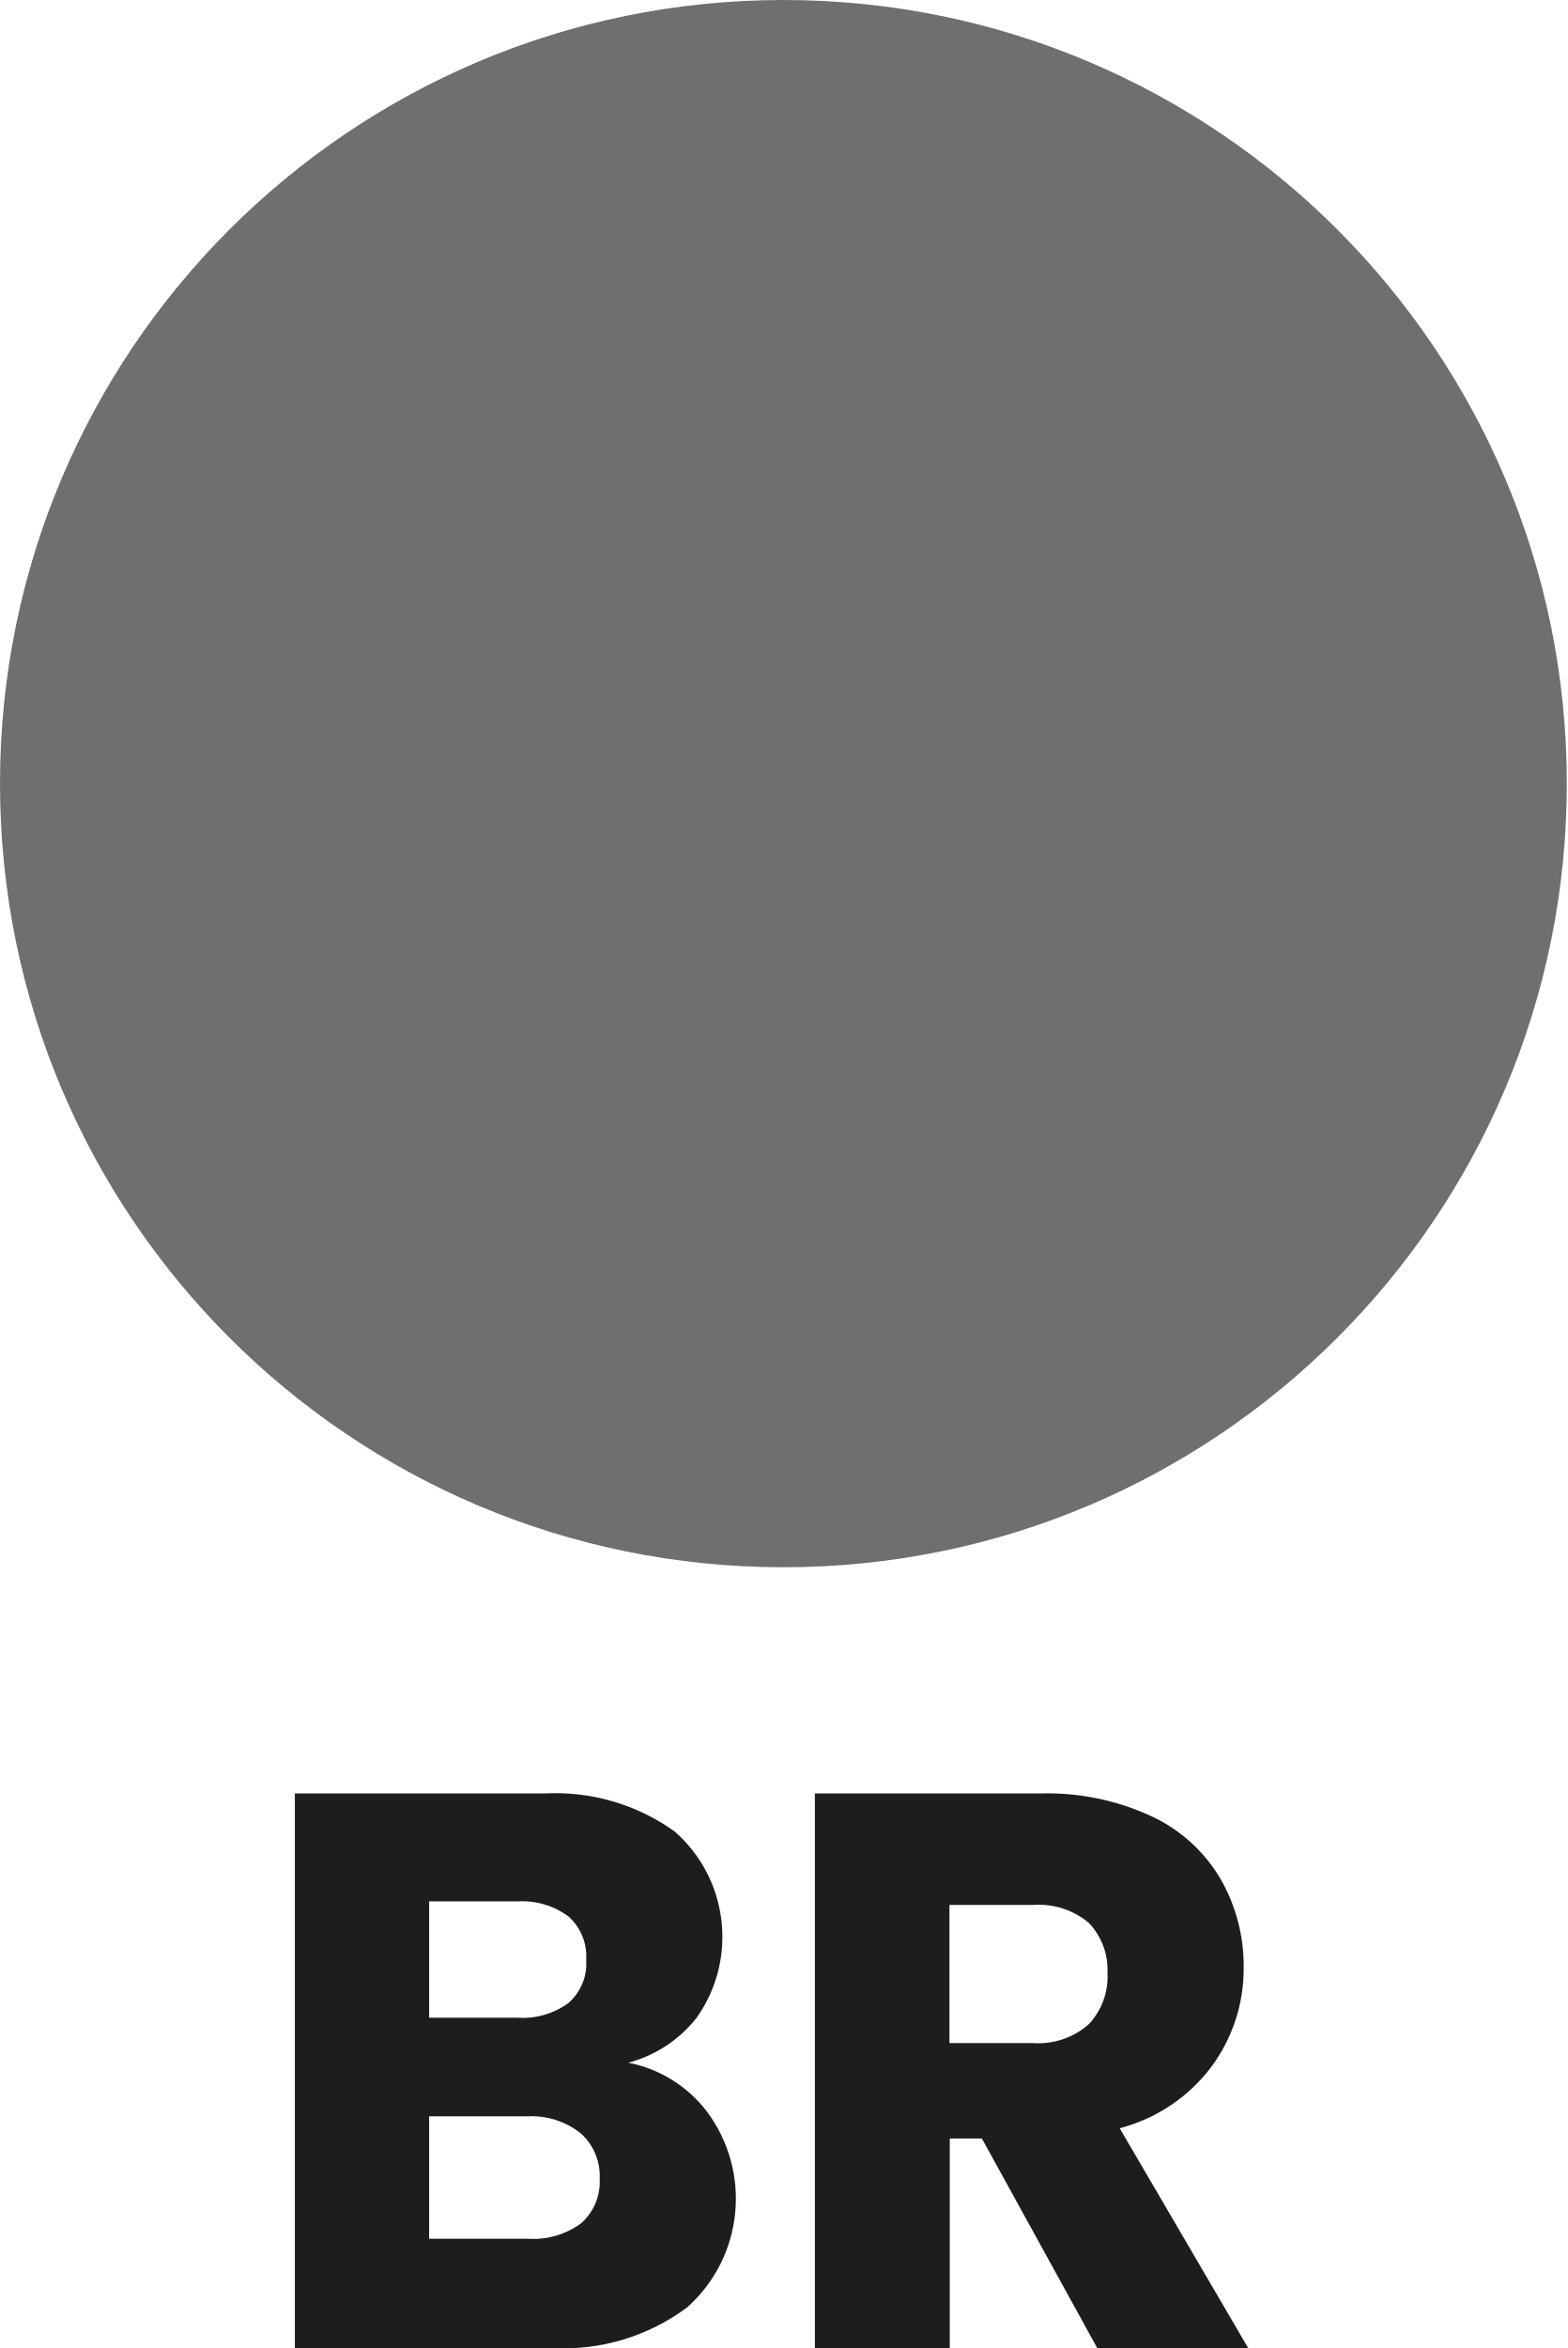
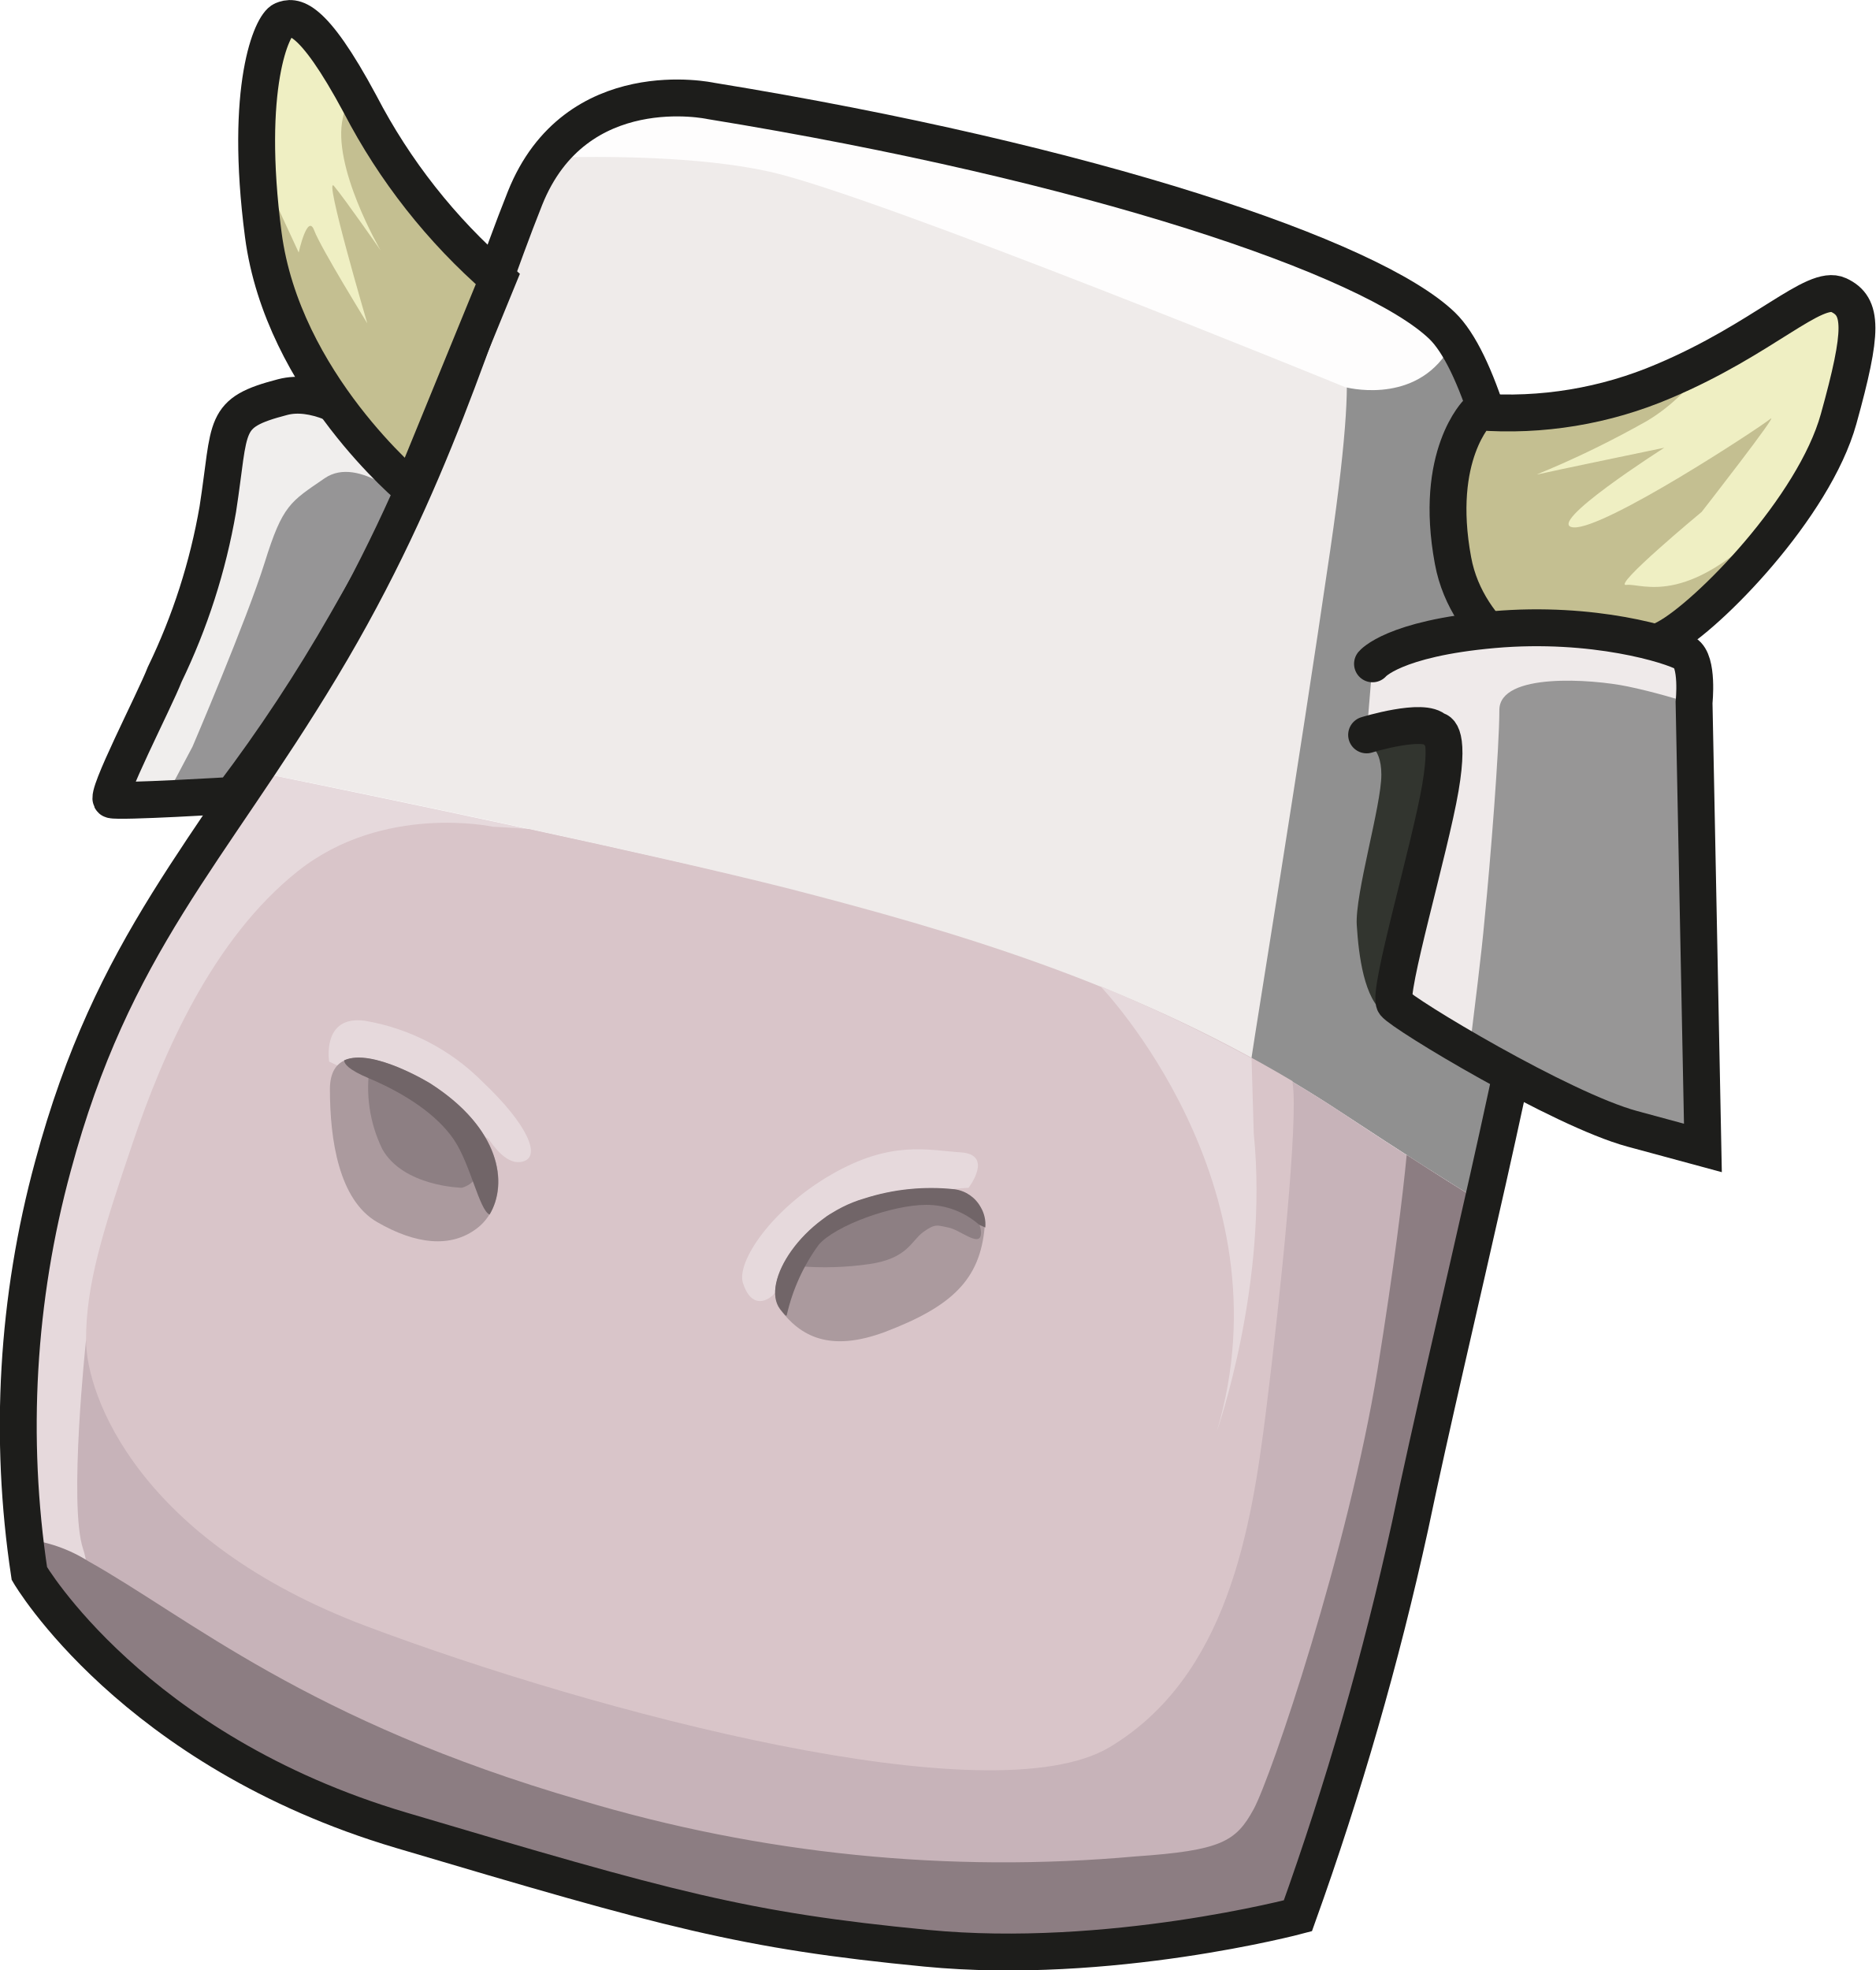
- <svg xmlns="http://www.w3.org/2000/svg" viewBox="0 0 48.79 73.08">
+ <svg xmlns="http://www.w3.org/2000/svg" viewBox="0 0 152.56 160.25">
  <defs>
-     <style>.cls-1{fill:#1d1d1b;}.cls-2{fill:#706f6f;}</style>
+     <style>.cls-1{fill:#f0eeed;}.cls-2{fill:#969596;}.cls-3,.cls-4{fill:none;}.cls-3{stroke:#1d1d1b;stroke-linecap:round;stroke-miterlimit:10;stroke-width:3px;}.cls-5{fill:#e6d9dc;}.cls-6{fill:#efebea;}.cls-7{fill:#909090;}.cls-8{fill:#c7b3b9;}.cls-9{fill:#d9c5c9;}.cls-10{fill:#fefdfd;}.cls-11{fill:#8c7d82;}.cls-12{fill:#ab9a9e;}.cls-13{fill:#8d7f83;}.cls-14{fill:#716568;}.cls-15{fill:#c4bf91;}.cls-16{fill:#efefc3;}.cls-17{fill:#32352f;}.cls-18{fill:#979696;}.cls-19{fill:#efeaea;}</style>
  </defs>
  <g id="Capa_2" data-name="Capa 2">
    <g id="Capa_1-2" data-name="Capa 1">
-       <path class="cls-1" d="M22,65.71a4.53,4.53,0,0,1-.6,6.1,6.42,6.42,0,0,1-4.22,1.27h-8V55.82h7.77A6.38,6.38,0,0,1,21,57a4.36,4.36,0,0,1,.69,5.8,4,4,0,0,1-2.13,1.4A4.05,4.05,0,0,1,22,65.71ZM13.36,62.8h2.75a2.41,2.41,0,0,0,1.59-.46A1.62,1.62,0,0,0,18.25,61a1.66,1.66,0,0,0-.55-1.35,2.41,2.41,0,0,0-1.59-.47H13.36Zm4.73,6.4a1.72,1.72,0,0,0,.58-1.39,1.77,1.77,0,0,0-.6-1.42,2.46,2.46,0,0,0-1.66-.52H13.36v3.81h3.09A2.51,2.51,0,0,0,18.09,69.2Z" />
-       <path class="cls-1" d="M34.16,73.08l-3.59-6.52h-1v6.52h-4.2V55.82h7a7.72,7.72,0,0,1,3.48.71A4.88,4.88,0,0,1,38,58.48a5.42,5.42,0,0,1,.72,2.77,5.11,5.11,0,0,1-1,3.07,5.22,5.22,0,0,1-2.86,1.92l4,6.84Zm-4.6-9.49h2.61A2.37,2.37,0,0,0,33.9,63a2.16,2.16,0,0,0,.58-1.6,2.11,2.11,0,0,0-.58-1.55,2.42,2.42,0,0,0-1.73-.56H29.56Z" />
-       <circle class="cls-2" cx="24.39" cy="24.39" r="24.39" />
+       <path class="cls-1" d="M34.74,38.54S28,31,23,32.3s-4.2,2.16-5.28,9.12a50.56,50.56,0,0,1-4.32,13.44c-.84,2.16-4.92,10-4.32,10.2s9.84-.36,9.84-.36a130.45,130.45,0,0,0,9.24-14C33.3,41.78,34.74,38.54,34.74,38.54Z" />
+       <path class="cls-2" d="M33.42,41.06s-4.2-4.08-7-2.16S23,41.06,21.54,45.74s-5.88,15-5.88,15L13.5,64.82l5.4-.12S30.42,48.86,33.42,41.06Z" />
+       <path class="cls-3" d="M34.74,38.54S28,31,23,32.3s-4.2,2.16-5.28,9.12a50.56,50.56,0,0,1-4.32,13.44c-.84,2.16-4.92,10-4.32,10.2s9.84-.36,9.84-.36a130.45,130.45,0,0,0,9.24-14C33.3,41.78,34.74,38.54,34.74,38.54Z" />
+       <path class="cls-4" d="M64.07,72.29c-11.3-2.92-33.38-7.49-43.36-9.53C13.93,72.86,8.18,80.45,4.31,94.85A80.43,80.43,0,0,0,2.39,128s8.4,14.4,30.24,20.88,27.84,8.16,42.72,9.6,30.24-2.64,30.24-2.64a256.09,256.09,0,0,0,9.12-31.68c1.57-7.54,3.83-17.12,5.91-26.29-2.74-1.67-6.45-4-11.43-7.31C94.31,80.69,79,76.13,64.07,72.29Z" />
+       <path class="cls-5" d="M64.07,72.29c-11.3-2.92-33.38-7.49-43.36-9.53C13.93,72.86,8.18,80.45,4.31,94.85A80.43,80.43,0,0,0,2.39,128s8.4,14.4,30.24,20.88,27.84,8.16,42.72,9.6,30.24-2.64,30.24-2.64a256.09,256.09,0,0,0,9.12-31.68c1.57-7.54,3.83-17.12,5.91-26.29-2.74-1.67-6.45-4-11.43-7.31C94.31,80.69,79,76.13,64.07,72.29Z" />
+       <path class="cls-4" d="M117.35,26.45c-5.76-5.52-28.56-13.2-59.52-18.24,0,0-11-2.4-15.12,7.92s-7.44,23-16.56,38.16c-1.87,3.1-3.69,5.87-5.44,8.47,10,2,32.06,6.61,43.36,9.53,14.88,3.84,30.24,8.4,45.12,18.24,5,3.29,8.69,5.64,11.43,7.31,2.36-10.41,4.49-20.29,5.13-26C127,61,123.11,32,117.35,26.45Z" />
+       <path class="cls-6" d="M117.35,26.45c-5.76-5.52-28.56-13.2-59.52-18.24,0,0-11-2.4-15.12,7.92s-7.44,23-16.56,38.16c-1.87,3.1-3.69,5.87-5.44,8.47,10,2,32.06,6.61,43.36,9.53,14.88,3.84,30.24,8.4,45.12,18.24,5,3.29,8.69,5.64,11.43,7.31,2.36-10.41,4.49-20.29,5.13-26C127,61,123.11,32,117.35,26.45Z" />
+       <path class="cls-7" d="M112.66,23.3c-2.1,2.53-4.19,5.07-4.19,5.07s2.64-3.36-.24,16.32c-2.67,18.24-6,38.53-6.42,41.4,2.47,1.35,4.93,2.82,7.38,4.44,5,3.29,8.69,5.64,11.43,7.31,2.36-10.41,4.49-20.29,5.13-26C127,61,123.11,32,117.35,26.45A21.54,21.54,0,0,0,112.66,23.3Z" />
+       <path class="cls-8" d="M32.63,148.85c21.84,6.48,27.84,8.16,42.72,9.6s30.24-2.64,30.24-2.64a256.09,256.09,0,0,0,9.12-31.68c1.57-7.54,3.83-17.12,5.91-26.29-2.74-1.67-6.45-4-11.43-7.31-2.45-1.62-4.91-3.09-7.38-4.44a86,86,0,0,1-1.74,25.8c-3.12,14.64-7.68,24.48-13.44,25.2a96.39,96.39,0,0,1-50.64-7C12,119.81,7,109,7,109s-1.44,13.44-.24,17c.6,1.8.48,4.76.93,8.33A58.6,58.6,0,0,0,32.63,148.85Z" />
+       <path class="cls-9" d="M43,67.43c-1.84-.13-2.91-.18-2.91-.18s-8.88-1.92-15.84,3.6-11,14.88-13.44,22.08S7,104.45,7,109s4.32,16.32,22.8,23.28,50.88,15.6,60.48,9.84,11.52-17.76,12.72-27.36,2.64-23.76,2.16-26.64l0-.17c-13.59-8.09-27.5-12.19-41-15.67C58.67,70.89,50.81,69.12,43,67.43Z" />
+       <path class="cls-5" d="M89.51,80.21S105,96.26,99,116.42c0,0,4.23-12,3-24.21l-.18-6.12A128.29,128.29,0,0,0,89.51,80.21Z" />
+       <path class="cls-5" d="M26.78,86.36s-.63-3.78,2.88-3.33a17.64,17.64,0,0,1,9.63,5C42.88,91.43,44,94,42.62,94.46s-2.52-1.35-2.88-1.8S26.78,86.36,26.78,86.36Z" />
+       <path class="cls-5" d="M78.8,96.62s2.07-2.7-.63-2.88-5.67-1-10.53,1.8-7.74,7.11-7.2,8.82,1.57,1.78,2.43,1,2.52-5.31,6.93-6.93A33.4,33.4,0,0,1,78.8,96.62Z" />
+       <path class="cls-10" d="M117.35,26.45c-5.76-5.52-28.56-13.2-59.52-18.24,0,0-8.46-1.84-13.3,4.61,4.64-.13,12.41-.12,18.1,1.15,8.64,1.92,46.8,17.52,46.8,17.52s5.28,1.44,8.16-2.64a5.61,5.61,0,0,0,.63-1.35A6.31,6.31,0,0,0,117.35,26.45Z" />
+       <path class="cls-11" d="M114.71,124.13c1.57-7.54,3.83-17.12,5.91-26.29-1.68-1-3.72-2.3-6.18-3.89-.31,3.26-1,8.92-2.37,17.46-2.4,14.64-8.64,33.12-10.08,35.76s-2.64,3.36-9.6,3.84a119.67,119.67,0,0,1-45.12-4.56C25,140,15.35,131.57,7.19,127A12,12,0,0,0,2,125.2c.2,1.77.4,2.77.4,2.77s8.4,14.4,30.24,20.88,27.84,8.16,42.72,9.6,30.24-2.64,30.24-2.64A256.09,256.09,0,0,0,114.71,124.13Z" />
+       <path class="cls-12" d="M35,88.13s-8.16-5-8.16.48c0,4.1.73,9,3.84,10.8s6,2.16,8.16.48C41.42,97.9,41.75,92.45,35,88.13Z" />
+       <path class="cls-12" d="M80.11,99.77a2.83,2.83,0,0,0-2.45-3,17.77,17.77,0,0,0-7.35.75c-5,1.44-8.48,6.84-6.84,9s4,3.51,8.52,1.83C77.43,106.28,79.75,104.1,80.11,99.77Z" />
+       <path class="cls-13" d="M37.58,96.62s-4.77-.09-6.48-3.15a11.4,11.4,0,0,1-1-6.84s5.13,2.25,7,4.86S39.56,96,37.58,96.62Z" />
+       <path class="cls-13" d="M78.89,98.24s1.08,1.35.9,2.25-1.71-.45-2.61-.63-1.08-.36-2.07.36-1.26,2.16-4.41,2.61A25.4,25.4,0,0,1,65,103s.9-3.33,2.52-4.23A22.75,22.75,0,0,1,74.84,97,13.28,13.28,0,0,1,78.89,98.24Z" />
+       <path class="cls-3" d="M57.83,8.21h0s-11-2.4-15.12,7.92-7.44,23-16.56,38.16S9.18,76.74,4.31,94.85A80.43,80.43,0,0,0,2.39,128s8.4,14.4,30.24,20.88,27.84,8.16,42.72,9.6,30.24-2.64,30.24-2.64a256.09,256.09,0,0,0,9.12-31.68c3.36-16.08,9.84-41.52,11-52.32s-2.64-39.84-8.4-45.36S88.79,13.25,57.83,8.21Z" />
+       <path class="cls-14" d="M35,88.13s-4.73-2.92-7-1.88c0,.29.34.76,2,1.46,3,1.26,5.58,3,6.93,5s2.06,5.72,2.9,6.09C41.34,96.26,40.72,91.79,35,88.13Z" />
+       <path class="cls-14" d="M77.66,96.74a17.77,17.77,0,0,0-7.35.75c-5,1.44-8.48,6.84-6.84,9,.14.18.28.35.43.52H64a15.51,15.51,0,0,1,2.61-5.76c1.36-1.57,6-3.24,8.73-3.24a6.47,6.47,0,0,1,4.32,1.62l.5.22v0a2.76,2.76,0,0,0-.38-1.66A2.86,2.86,0,0,0,77.66,96.74Z" />
+       <path class="cls-15" d="M40.5,22.7l-7,17.1S23,31.16,21.42,19.1,22.14,2,23,1.64s2.34-.54,6.3,6.84A48.34,48.34,0,0,0,40.5,22.7Z" />
+       <path class="cls-16" d="M27.18,15.14c.9,1.08,3.78,5.22,3.78,5.22s-4-6.84-3.06-10.8c.16-.72.37-1.62.59-2.62C25.17,1.14,23.87,1.3,23,1.64S20.61,5.36,20.9,13.19l3.4,7.35s.72-3.24,1.26-1.8,4.32,7.56,4.32,7.56S26.28,14.06,27.18,15.14Z" />
+       <path class="cls-3" d="M40.5,22.7l-7,17.1S23,31.16,21.42,19.1,22.14,2,23,1.64s2.34-.54,6.3,6.84A48.34,48.34,0,0,0,40.5,22.7Z" />
+       <path class="cls-15" d="M120.24,33.5A32.19,32.19,0,0,0,135.36,31c8.1-3.42,12.24-7.92,14.22-7s2,2.88,0,10.08-10.62,16-14,17.82-9.9,3.06-9.9,3.06-6.72-7.47-7.38-10.08S120.24,33.5,120.24,33.5Z" />
+       <path class="cls-16" d="M149.58,24c-1.66-.76-4.86,2.29-10.62,5.31a14.67,14.67,0,0,1-5,4.95c-5.76,3.24-9.54,4.5-8.82,4.32s10.26-2.16,10.26-2.16-9.9,6.3-7.38,6.48,15.12-8.1,16-8.82-5.58,7.56-5.58,7.56-7.38,6.12-6.12,5.94,5.22,2.16,12.78-6.3c1-1.11,1.9-2.1,2.75-3A21,21,0,0,0,149.58,34C151.56,26.84,151.56,24.86,149.58,24Z" />
+       <path class="cls-3" d="M120.24,33.5A32.19,32.19,0,0,0,135.36,31c8.1-3.42,12.24-7.92,14.22-7s2,2.88,0,10.08-10.62,16-14,17.82-9.9,3.06-9.9,3.06-6.3-3-7.47-9.36C116.61,37,120.24,33.5,120.24,33.5Z" />
+       <path class="cls-17" d="M110.94,60.38s1.44.12,1.44,2.64-2.16,9.72-2,12.24.6,6,2.28,7.2,4.92-3.72,6.36-11.88,1.68-12.48-.72-13.32S110.94,60.38,110.94,60.38Z" />
+       <path class="cls-18" d="M137.82,57.14s.36-3.36-.72-4-7.44-2.64-15.6-1.92S111.66,54,111.66,54l-.48,5.76s4.68-1.44,5.64-.36c0,0,1.2-.24.36,4.68s-4.32,16.68-3.72,17.52,13.56,8.64,19.32,10.2l5.76,1.56Z" />
+       <path class="cls-19" d="M137.1,53.18c-1.08-.6-7.44-2.64-15.6-1.92S111.66,54,111.66,54l-.48,5.76s4.68-1.44,5.64-.36c0,0,1.2-.24.36,4.68s-4.32,16.68-3.72,17.52a45.37,45.37,0,0,0,6.08,3.9c.42-3.45,1-8,1.24-10.74.48-4.8,1.2-13.92,1.2-17s7.56-2.52,10.44-1.92c2.05.42,4.29,1.1,5.4,1.44v-.12S138.18,53.78,137.1,53.18Z" />
+       <path class="cls-3" d="M111.18,59.78s4.68-1.44,5.64-.36c0,0,1.2-.24.36,4.68s-4.32,16.68-3.72,17.52,13.56,8.64,19.32,10.2l5.76,1.56-.72-36.24s.36-3.36-.72-4-7.44-2.64-15.6-1.92S111.66,54,111.66,54" />
    </g>
  </g>
</svg>
